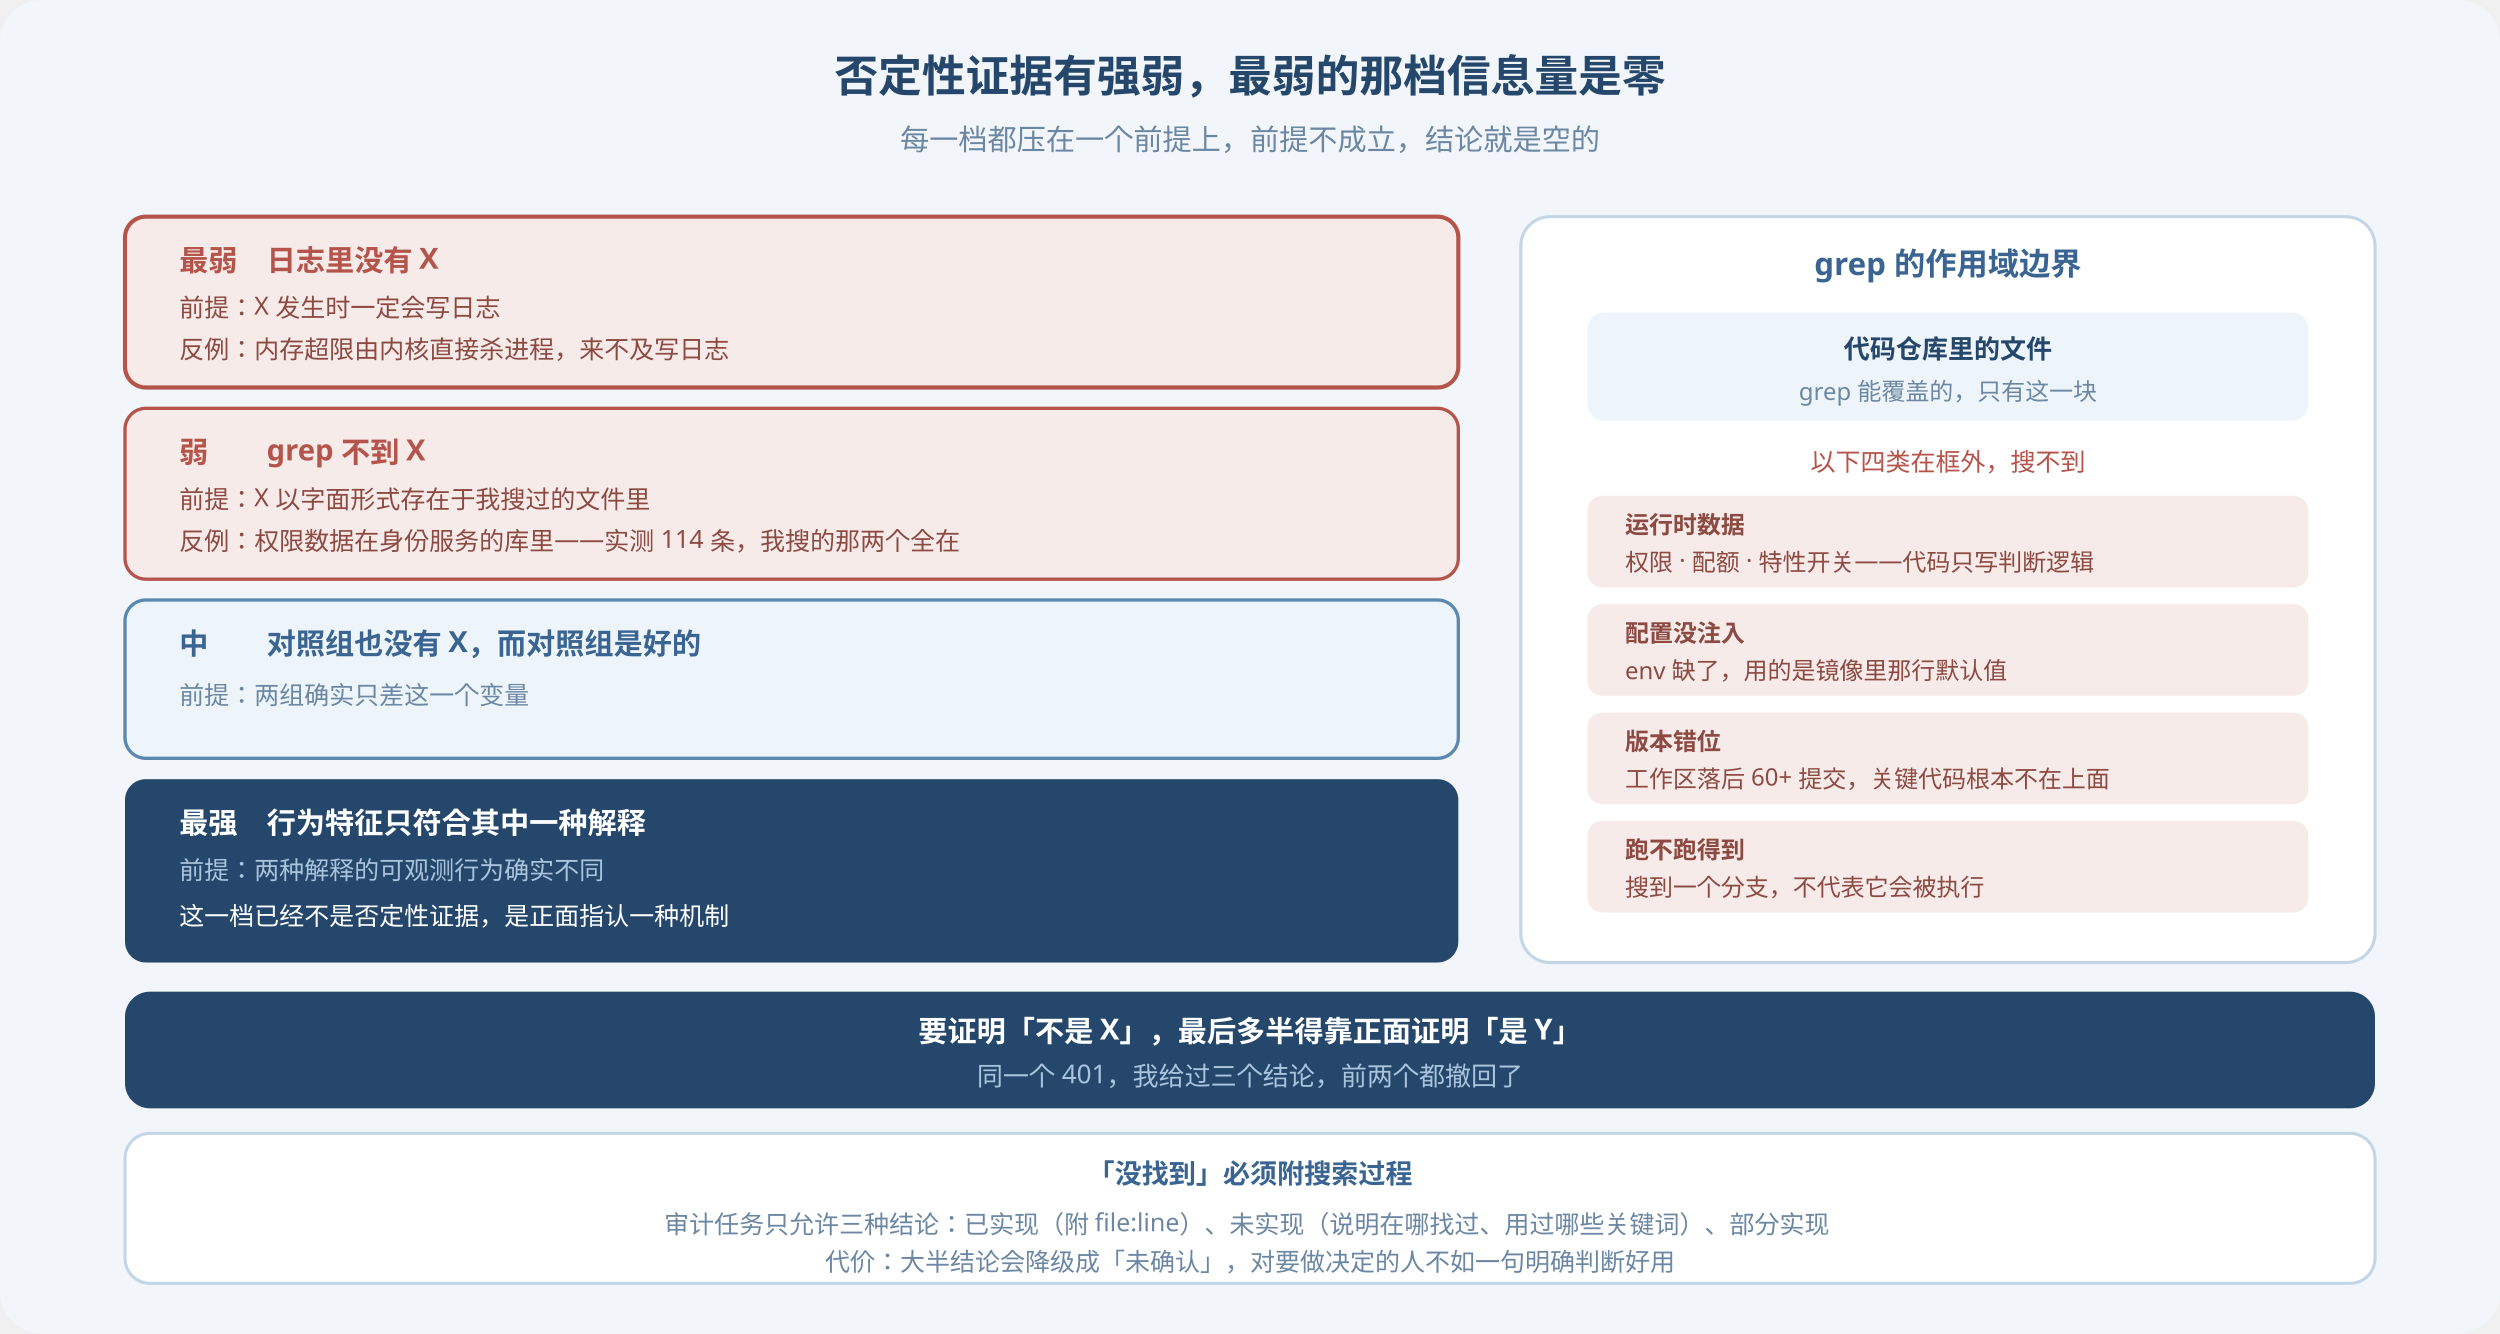
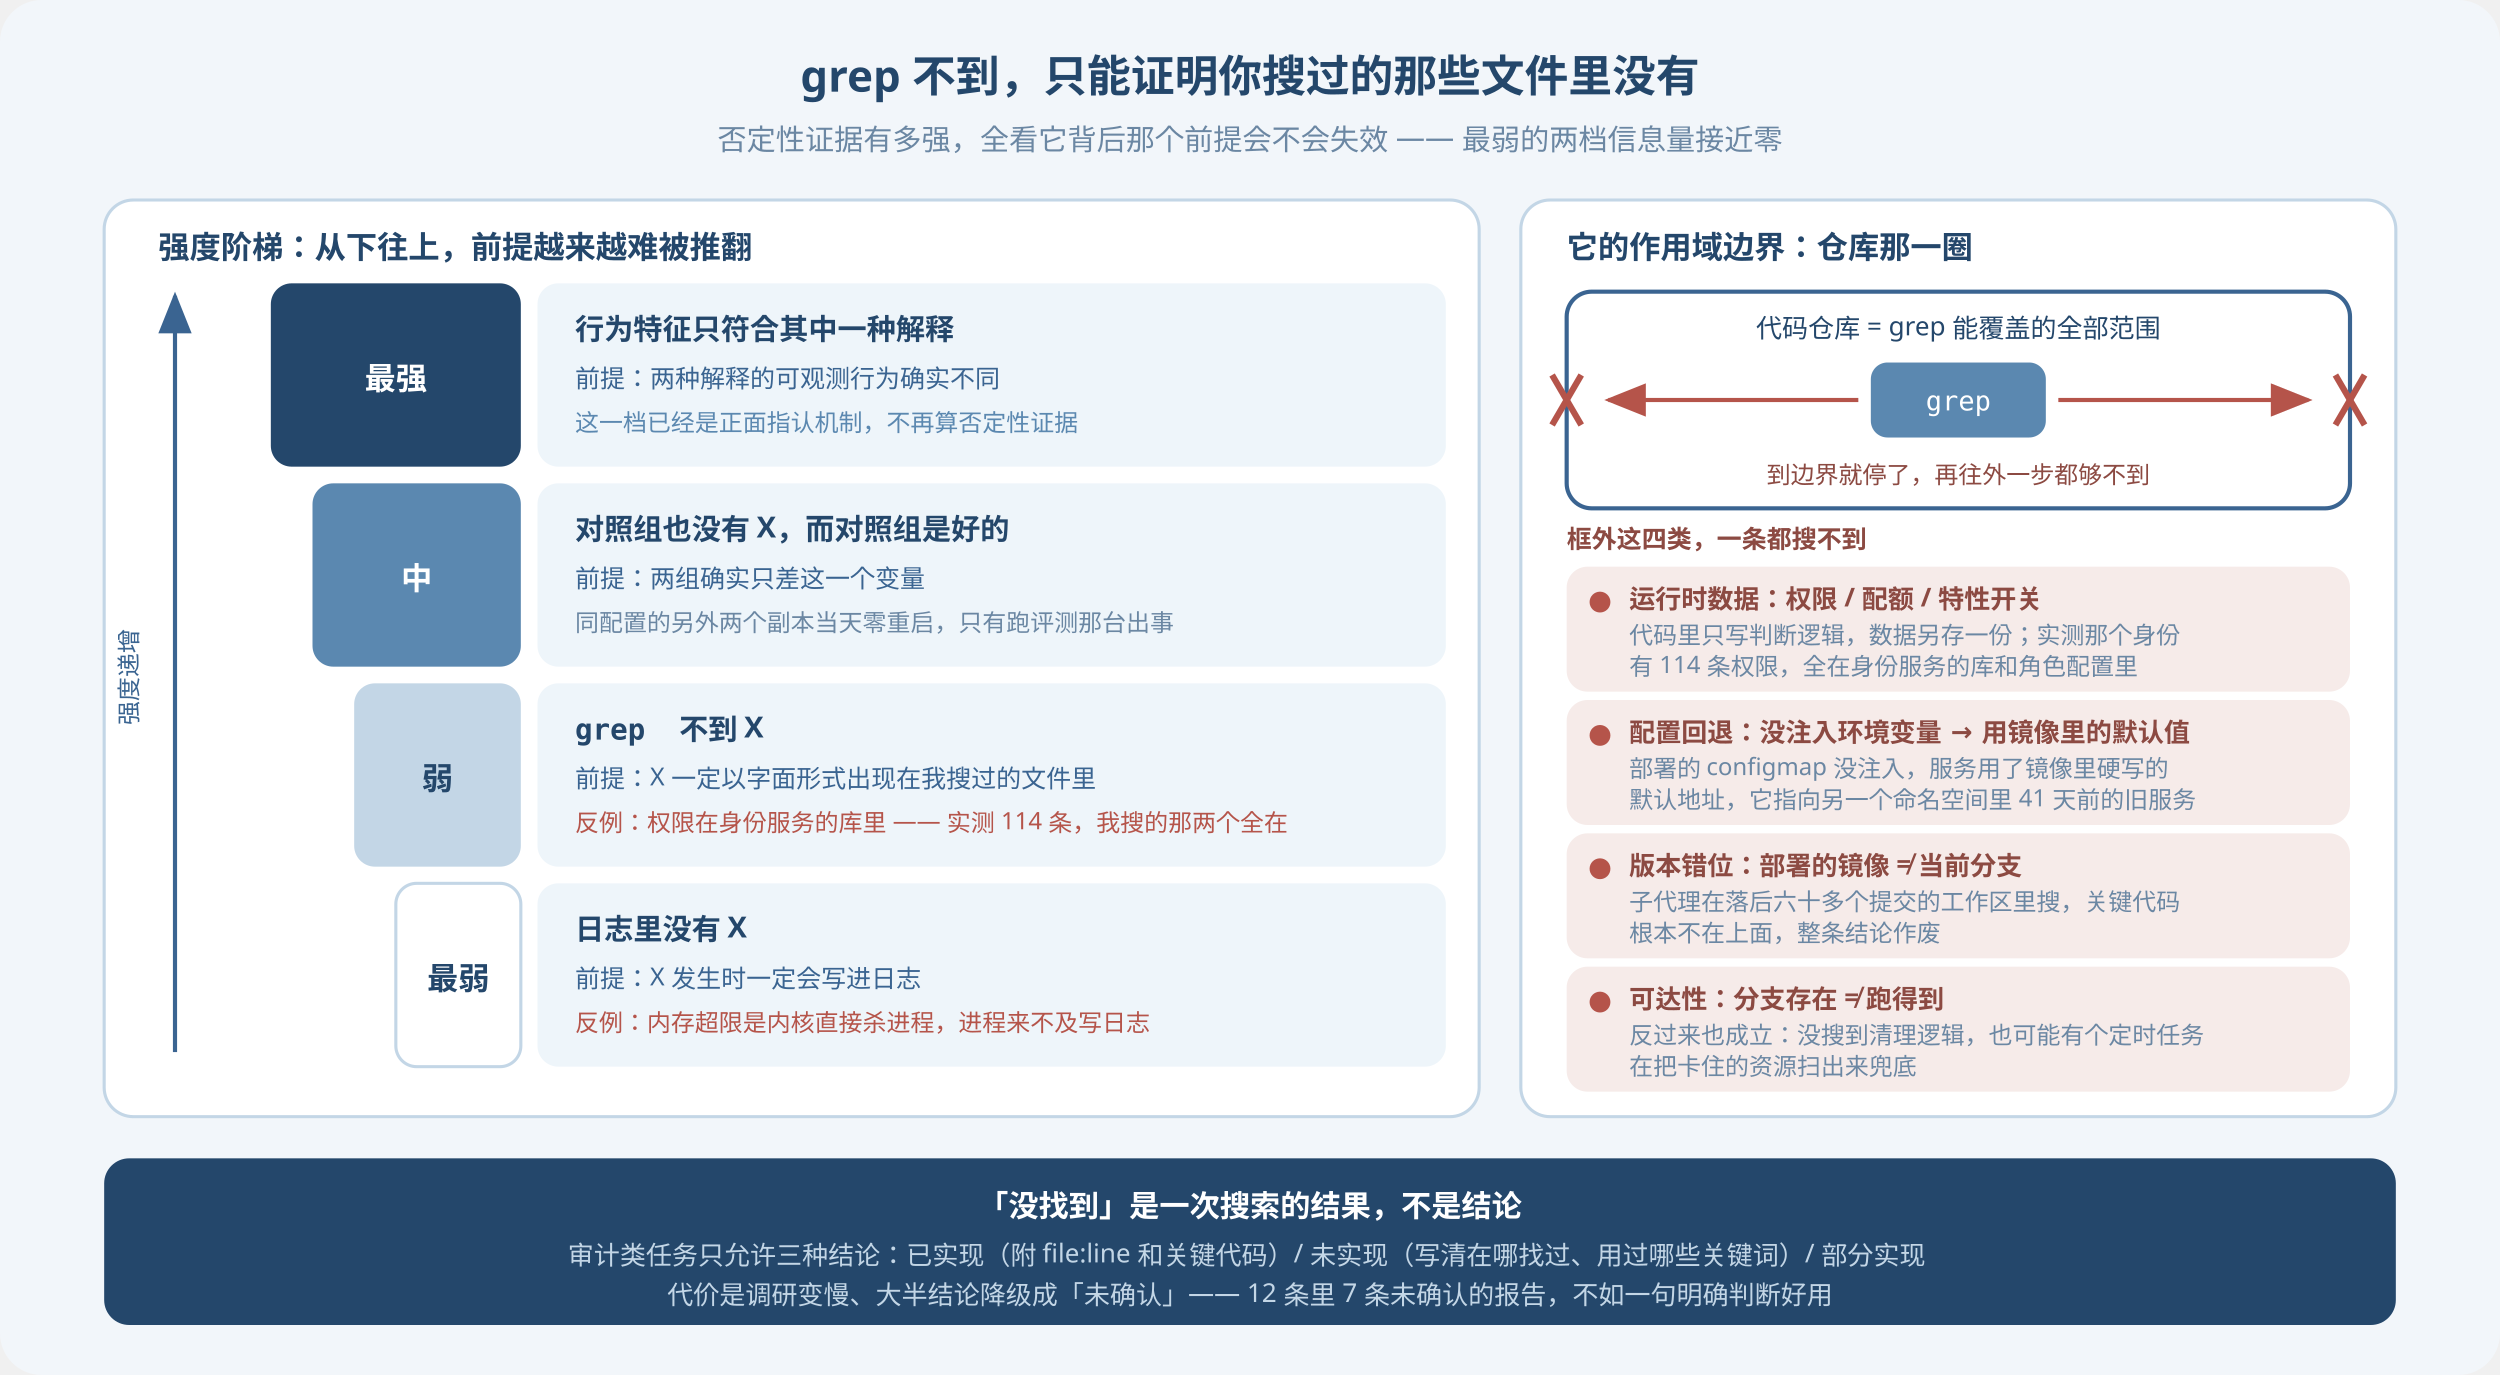
- <svg xmlns="http://www.w3.org/2000/svg" width="1200" height="640" viewBox="0 0 1200 640" font-family="PingFang SC, Hiragino Sans GB, Microsoft YaHei, sans-serif">
-   <rect width="1200" height="640" rx="20" fill="#f2f6fa" />
+ <svg xmlns="http://www.w3.org/2000/svg" width="1200" height="660" viewBox="0 0 1200 660" font-family="PingFang SC, Hiragino Sans GB, Microsoft YaHei, sans-serif">
+   <rect width="1200" height="660" rx="20" fill="#f2f6fa" />
  <defs>
-     <marker id="gp" markerWidth="10" markerHeight="8" refX="9" refY="4" orient="auto">
+     <marker id="gpUp" markerWidth="10" markerHeight="8" refX="9" refY="4" orient="auto">
      <path d="M0,0 L10,4 L0,8 z" fill="#3a6491" />
    </marker>
+     <marker id="gpStop" markerWidth="10" markerHeight="8" refX="9" refY="4" orient="auto">
+       <path d="M0,0 L10,4 L0,8 z" fill="#b5544a" />
+     </marker>
  </defs>
-   <text x="600" y="44" text-anchor="middle" font-size="21" font-weight="700" fill="#24476b">否定性证据有强弱，最弱的那档信息量是零</text>
-   <text x="600" y="72" text-anchor="middle" font-size="14" fill="#6b87a3">每一档都压在一个前提上，前提不成立，结论就是空的</text>
-   <rect x="60" y="104" width="640" height="82" rx="10" fill="#f6ebe9" stroke="#b5544a" stroke-width="2" />
-   <text x="86" y="130" font-size="14" font-weight="700" fill="#b5544a">最弱　日志里没有 X</text>
-   <text x="86" y="152" font-size="12" fill="#8c4a42">前提：X 发生时一定会写日志</text>
-   <text x="86" y="172" font-size="12" fill="#8c4a42">反例：内存超限由内核直接杀进程，来不及写日志</text>
-   <rect x="60" y="196" width="640" height="82" rx="10" fill="#f6ebe9" stroke="#b5544a" stroke-width="1.6" />
-   <text x="86" y="222" font-size="14" font-weight="700" fill="#b5544a">弱　　grep 不到 X</text>
-   <text x="86" y="244" font-size="12" fill="#8c4a42">前提：X 以字面形式存在于我搜过的文件里</text>
-   <text x="86" y="264" font-size="12" fill="#8c4a42">反例：权限数据在身份服务的库里——实测 114 条，我搜的那两个全在</text>
-   <rect x="60" y="288" width="640" height="76" rx="10" fill="#eef5fa" stroke="#5b88b0" stroke-width="1.6" />
-   <text x="86" y="314" font-size="14" font-weight="700" fill="#3a6491">中　　对照组也没有 X，而对照组是好的</text>
-   <text x="86" y="338" font-size="12" fill="#6b87a3">前提：两组确实只差这一个变量</text>
-   <rect x="60" y="374" width="640" height="88" rx="10" fill="#24476b" />
-   <text x="86" y="400" font-size="14" font-weight="700" fill="#ffffff">最强　行为特征只符合其中一种解释</text>
-   <text x="86" y="422" font-size="12" fill="#a9c4dc">前提：两种解释的可观测行为确实不同</text>
-   <text x="86" y="444" font-size="12" fill="#ffffff">这一档已经不是否定性证据，是正面指认一种机制</text>
-   <rect x="730" y="104" width="410" height="358" rx="14" fill="#ffffff" stroke="#c3d6e6" stroke-width="1.5" />
-   <text x="935" y="132" text-anchor="middle" font-size="15" font-weight="700" fill="#3a6491">grep 的作用域边界</text>
-   <rect x="762" y="150" width="346" height="52" rx="8" fill="#eef5fa" />
-   <text x="935" y="172" text-anchor="middle" font-size="12.5" font-weight="700" fill="#24476b">代码仓库里的文件</text>
-   <text x="935" y="192" text-anchor="middle" font-size="11.5" fill="#6b87a3">grep 能覆盖的，只有这一块</text>
-   <text x="935" y="226" text-anchor="middle" font-size="12" fill="#b5544a">以下四类在框外，搜不到</text>
-   <g font-size="11.5">
-     <rect x="762" y="238" width="346" height="44" rx="7" fill="#f6ebe9" />
-     <text x="780" y="256" fill="#8c4a42" font-weight="700">运行时数据</text>
-     <text x="780" y="274" fill="#8c4a42">权限 · 配额 · 特性开关——代码只写判断逻辑</text>
-     <rect x="762" y="290" width="346" height="44" rx="7" fill="#f6ebe9" />
-     <text x="780" y="308" fill="#8c4a42" font-weight="700">配置没注入</text>
-     <text x="780" y="326" fill="#8c4a42">env 缺了，用的是镜像里那行默认值</text>
-     <rect x="762" y="342" width="346" height="44" rx="7" fill="#f6ebe9" />
-     <text x="780" y="360" fill="#8c4a42" font-weight="700">版本错位</text>
-     <text x="780" y="378" fill="#8c4a42">工作区落后 60+ 提交，关键代码根本不在上面</text>
-     <rect x="762" y="394" width="346" height="44" rx="7" fill="#f6ebe9" />
-     <text x="780" y="412" fill="#8c4a42" font-weight="700">跑不跑得到</text>
-     <text x="780" y="430" fill="#8c4a42">搜到一个分支，不代表它会被执行</text>
-   </g>
-   <rect x="60" y="476" width="1080" height="56" rx="12" fill="#24476b" />
-   <text x="600" y="500" text-anchor="middle" font-size="14" font-weight="700" fill="#ffffff">要证明「不是 X」，最后多半得靠正面证明「是 Y」</text>
-   <text x="600" y="521" text-anchor="middle" font-size="12.5" fill="#a9c4dc">同一个 401，我给过三个结论，前两个都撤回了</text>
-   <rect x="60" y="544" width="1080" height="72" rx="12" fill="#ffffff" stroke="#c3d6e6" stroke-width="1.5" />
-   <text x="600" y="568" text-anchor="middle" font-size="13" font-weight="700" fill="#3a6491">「没找到」必须附搜索过程</text>
-   <text x="600" y="592" text-anchor="middle" font-size="12" fill="#6b87a3">
-     <tspan x="600">审计任务只允许三种结论：已实现（附 file:line）、未实现（说明在哪找过、用过哪些关键词）、部分实现</tspan>
-     <tspan x="600" dy="18">代价：大半结论会降级成「未确认」，对要做决定的人不如一句明确判断好用</tspan>
+   <text x="600" y="44" text-anchor="middle" font-size="21" font-weight="700" fill="#24476b">grep 不到，只能证明你搜过的那些文件里没有</text>
+   <text x="600" y="72" text-anchor="middle" font-size="14" fill="#6b87a3">否定性证据有多强，全看它背后那个前提会不会失效 —— 最弱的两档信息量接近零</text>
+   <rect x="50" y="96" width="660" height="440" rx="14" fill="#ffffff" stroke="#c3d6e6" stroke-width="1.5" />
+   <text x="76" y="124" font-size="15" font-weight="700" fill="#24476b">强度阶梯：从下往上，前提越来越难被推翻</text>
+   <path d="M84,505 L84,142" stroke="#3a6491" stroke-width="2" marker-end="url(#gpUp)" />
+   <text x="66" y="325" text-anchor="middle" font-size="11.5" fill="#3a6491" transform="rotate(-90 66 325)">强度递增</text>
+   <rect x="130" y="136" width="120" height="88" rx="10" fill="#24476b" />
+   <text x="190" y="187" text-anchor="middle" font-size="15" font-weight="700" fill="#ffffff">最强</text>
+   <rect x="258" y="136" width="436" height="88" rx="10" fill="#eef5fa" />
+   <text x="276" y="163" font-size="14" font-weight="700" fill="#24476b">行为特征只符合其中一种解释</text>
+   <text x="276" y="186" font-size="12" fill="#3a6491">前提：两种解释的可观测行为确实不同</text>
+   <text x="276" y="207" font-size="11.5" fill="#5b88b0">这一档已经是正面指认机制，不再算否定性证据</text>
+   <rect x="150" y="232" width="100" height="88" rx="10" fill="#5b88b0" />
+   <text x="200" y="283" text-anchor="middle" font-size="15" font-weight="700" fill="#ffffff">中</text>
+   <rect x="258" y="232" width="436" height="88" rx="10" fill="#eef5fa" />
+   <text x="276" y="259" font-size="14" font-weight="700" fill="#24476b">对照组也没有 X，而对照组是好的</text>
+   <text x="276" y="282" font-size="12" fill="#3a6491">前提：两组确实只差这一个变量</text>
+   <text x="276" y="303" font-size="11.5" fill="#6b87a3">同配置的另外两个副本当天零重启，只有跑评测那台出事</text>
+   <rect x="170" y="328" width="80" height="88" rx="10" fill="#c3d6e6" />
+   <text x="210" y="379" text-anchor="middle" font-size="15" font-weight="700" fill="#24476b">弱</text>
+   <rect x="258" y="328" width="436" height="88" rx="10" fill="#eef5fa" />
+   <text x="276" y="355" font-size="14" font-weight="700" fill="#24476b" font-family="monospace">grep</text>
+   <text x="326" y="355" font-size="14" font-weight="700" fill="#24476b">不到 X</text>
+   <text x="276" y="378" font-size="12" fill="#3a6491">前提：X 一定以字面形式出现在我搜过的文件里</text>
+   <text x="276" y="399" font-size="11.5" fill="#b5544a">反例：权限在身份服务的库里 —— 实测 114 条，我搜的那两个全在</text>
+   <rect x="190" y="424" width="60" height="88" rx="10" fill="#ffffff" stroke="#c3d6e6" stroke-width="1.5" />
+   <text x="220" y="475" text-anchor="middle" font-size="15" font-weight="700" fill="#24476b">最弱</text>
+   <rect x="258" y="424" width="436" height="88" rx="10" fill="#eef5fa" />
+   <text x="276" y="451" font-size="14" font-weight="700" fill="#24476b">日志里没有 X</text>
+   <text x="276" y="474" font-size="12" fill="#3a6491">前提：X 发生时一定会写进日志</text>
+   <text x="276" y="495" font-size="11.5" fill="#b5544a">反例：内存超限是内核直接杀进程，进程来不及写日志</text>
+   <rect x="730" y="96" width="420" height="440" rx="14" fill="#ffffff" stroke="#c3d6e6" stroke-width="1.5" />
+   <text x="752" y="124" font-size="15" font-weight="700" fill="#24476b">它的作用域边界：仓库那一圈</text>
+   <rect x="752" y="140" width="376" height="104" rx="12" fill="#ffffff" stroke="#3a6491" stroke-width="2" />
+   <text x="940" y="162" text-anchor="middle" font-size="12.5" fill="#24476b">代码仓库 = grep 能覆盖的全部范围</text>
+   <rect x="898" y="174" width="84" height="36" rx="8" fill="#5b88b0" />
+   <text x="940" y="197" text-anchor="middle" font-size="13" font-family="monospace" fill="#ffffff">grep</text>
+   <path d="M892,192 L772,192" stroke="#b5544a" stroke-width="2" marker-end="url(#gpStop)" />
+   <path d="M988,192 L1108,192" stroke="#b5544a" stroke-width="2" marker-end="url(#gpStop)" />
+   <line x1="745" y1="180" x2="759" y2="204" stroke="#b5544a" stroke-width="3" />
+   <line x1="759" y1="180" x2="745" y2="204" stroke="#b5544a" stroke-width="3" />
+   <line x1="1121" y1="180" x2="1135" y2="204" stroke="#b5544a" stroke-width="3" />
+   <line x1="1135" y1="180" x2="1121" y2="204" stroke="#b5544a" stroke-width="3" />
+   <text x="940" y="232" text-anchor="middle" font-size="11.5" fill="#8c4a42">到边界就停了，再往外一步都够不到</text>
+   <text x="752" y="263" font-size="12" font-weight="700" fill="#8c4a42">框外这四类，一条都搜不到</text>
+   <rect x="752" y="272" width="376" height="60" rx="10" fill="#f6ebe9" />
+   <circle cx="768" cy="289" r="5" fill="#b5544a" />
+   <text x="782" y="292" font-size="12.5" font-weight="700" fill="#8c4a42">运行时数据：权限 / 配额 / 特性开关</text>
+   <text x="782" y="309" font-size="11.5" fill="#6b87a3">
+     <tspan x="782">代码里只写判断逻辑，数据另存一份；实测那个身份</tspan>
+     <tspan x="782" dy="15">有 114 条权限，全在身份服务的库和角色配置里</tspan>
+   </text>
+   <rect x="752" y="336" width="376" height="60" rx="10" fill="#f6ebe9" />
+   <circle cx="768" cy="353" r="5" fill="#b5544a" />
+   <text x="782" y="356" font-size="12.5" font-weight="700" fill="#8c4a42">配置回退：没注入环境变量 → 用镜像里的默认值</text>
+   <text x="782" y="373" font-size="11.5" fill="#6b87a3">
+     <tspan x="782">部署的 configmap 没注入，服务用了镜像里硬写的</tspan>
+     <tspan x="782" dy="15">默认地址，它指向另一个命名空间里 41 天前的旧服务</tspan>
+   </text>
+   <rect x="752" y="400" width="376" height="60" rx="10" fill="#f6ebe9" />
+   <circle cx="768" cy="417" r="5" fill="#b5544a" />
+   <text x="782" y="420" font-size="12.5" font-weight="700" fill="#8c4a42">版本错位：部署的镜像 ≠ 当前分支</text>
+   <text x="782" y="437" font-size="11.5" fill="#6b87a3">
+     <tspan x="782">子代理在落后六十多个提交的工作区里搜，关键代码</tspan>
+     <tspan x="782" dy="15">根本不在上面，整条结论作废</tspan>
+   </text>
+   <rect x="752" y="464" width="376" height="60" rx="10" fill="#f6ebe9" />
+   <circle cx="768" cy="481" r="5" fill="#b5544a" />
+   <text x="782" y="484" font-size="12.5" font-weight="700" fill="#8c4a42">可达性：分支存在 ≠ 跑得到</text>
+   <text x="782" y="501" font-size="11.5" fill="#6b87a3">
+     <tspan x="782">反过来也成立：没搜到清理逻辑，也可能有个定时任务</tspan>
+     <tspan x="782" dy="15">在把卡住的资源扫出来兜底</tspan>
+   </text>
+   <rect x="50" y="556" width="1100" height="80" rx="12" fill="#24476b" />
+   <text x="600" y="584" text-anchor="middle" font-size="14.5" font-weight="700" fill="#ffffff">「没找到」是一次搜索的结果，不是结论</text>
+   <text x="600" y="607" text-anchor="middle" font-size="12.5" fill="#c3d6e6">
+     <tspan x="600">审计类任务只允许三种结论：已实现（附 file:line 和关键代码）/ 未实现（写清在哪找过、用过哪些关键词）/ 部分实现</tspan>
+     <tspan x="600" dy="19">代价是调研变慢、大半结论降级成「未确认」—— 12 条里 7 条未确认的报告，不如一句明确判断好用</tspan>
  </text>
</svg>
